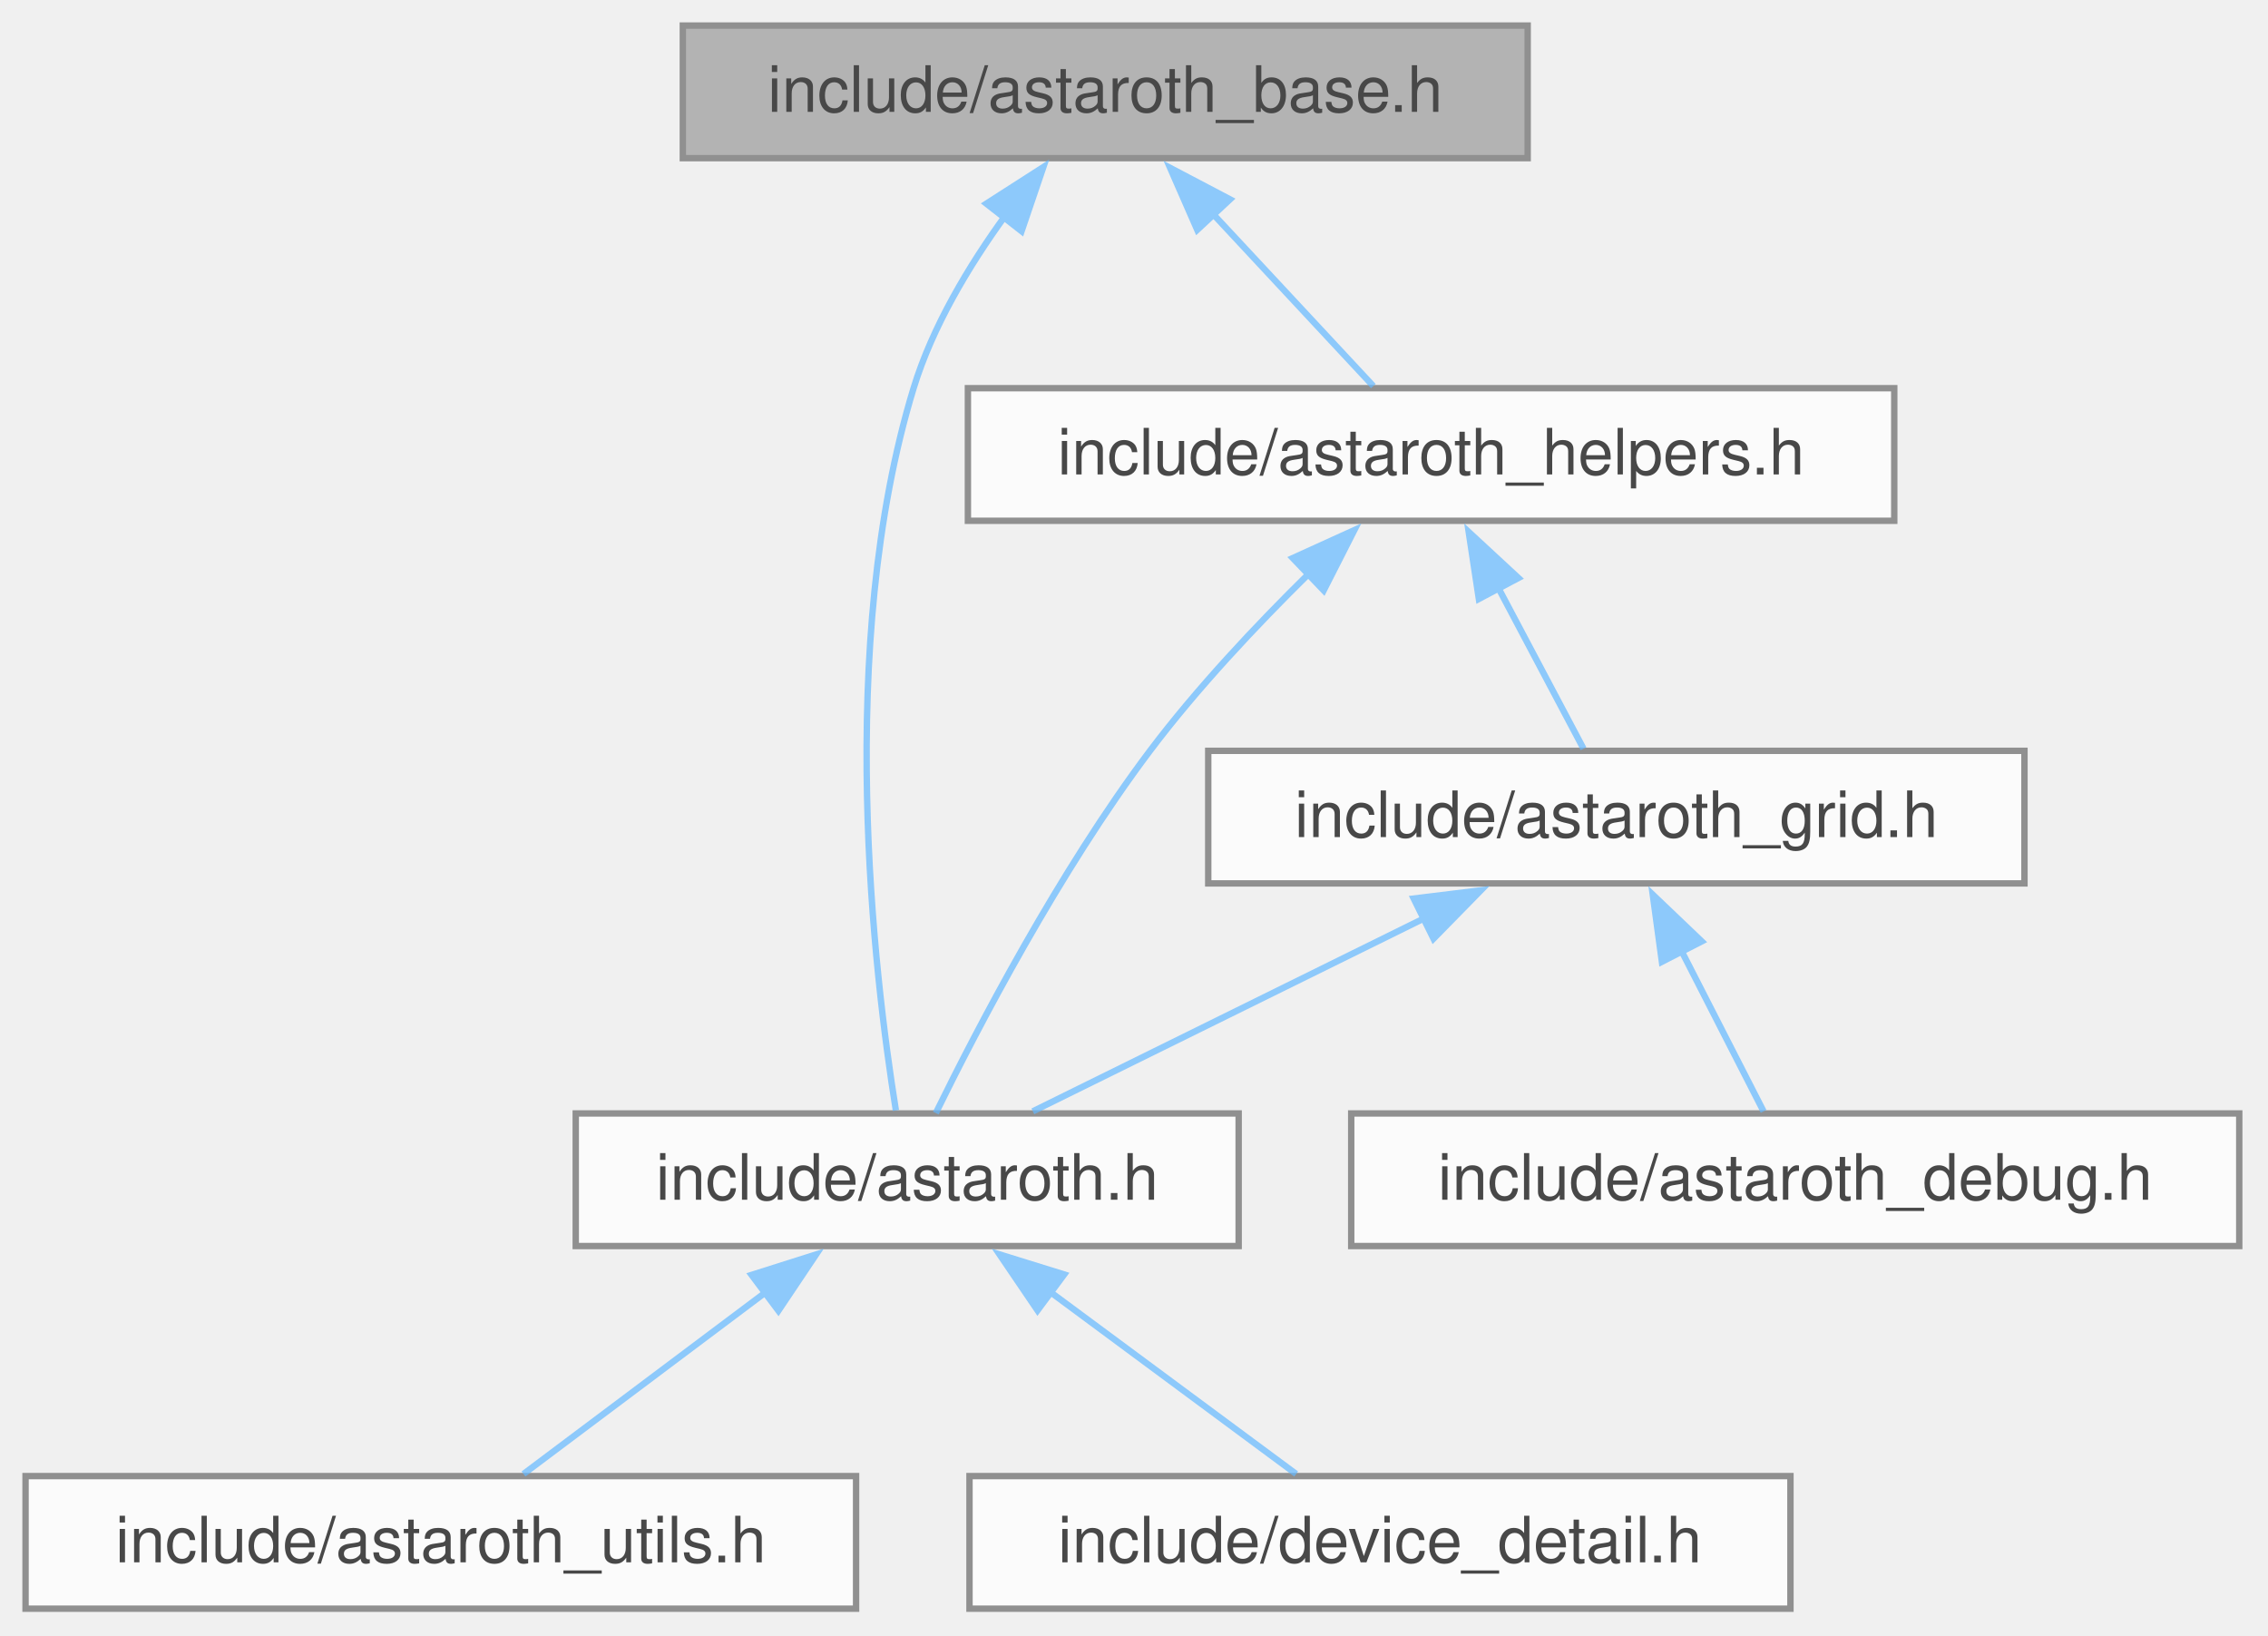
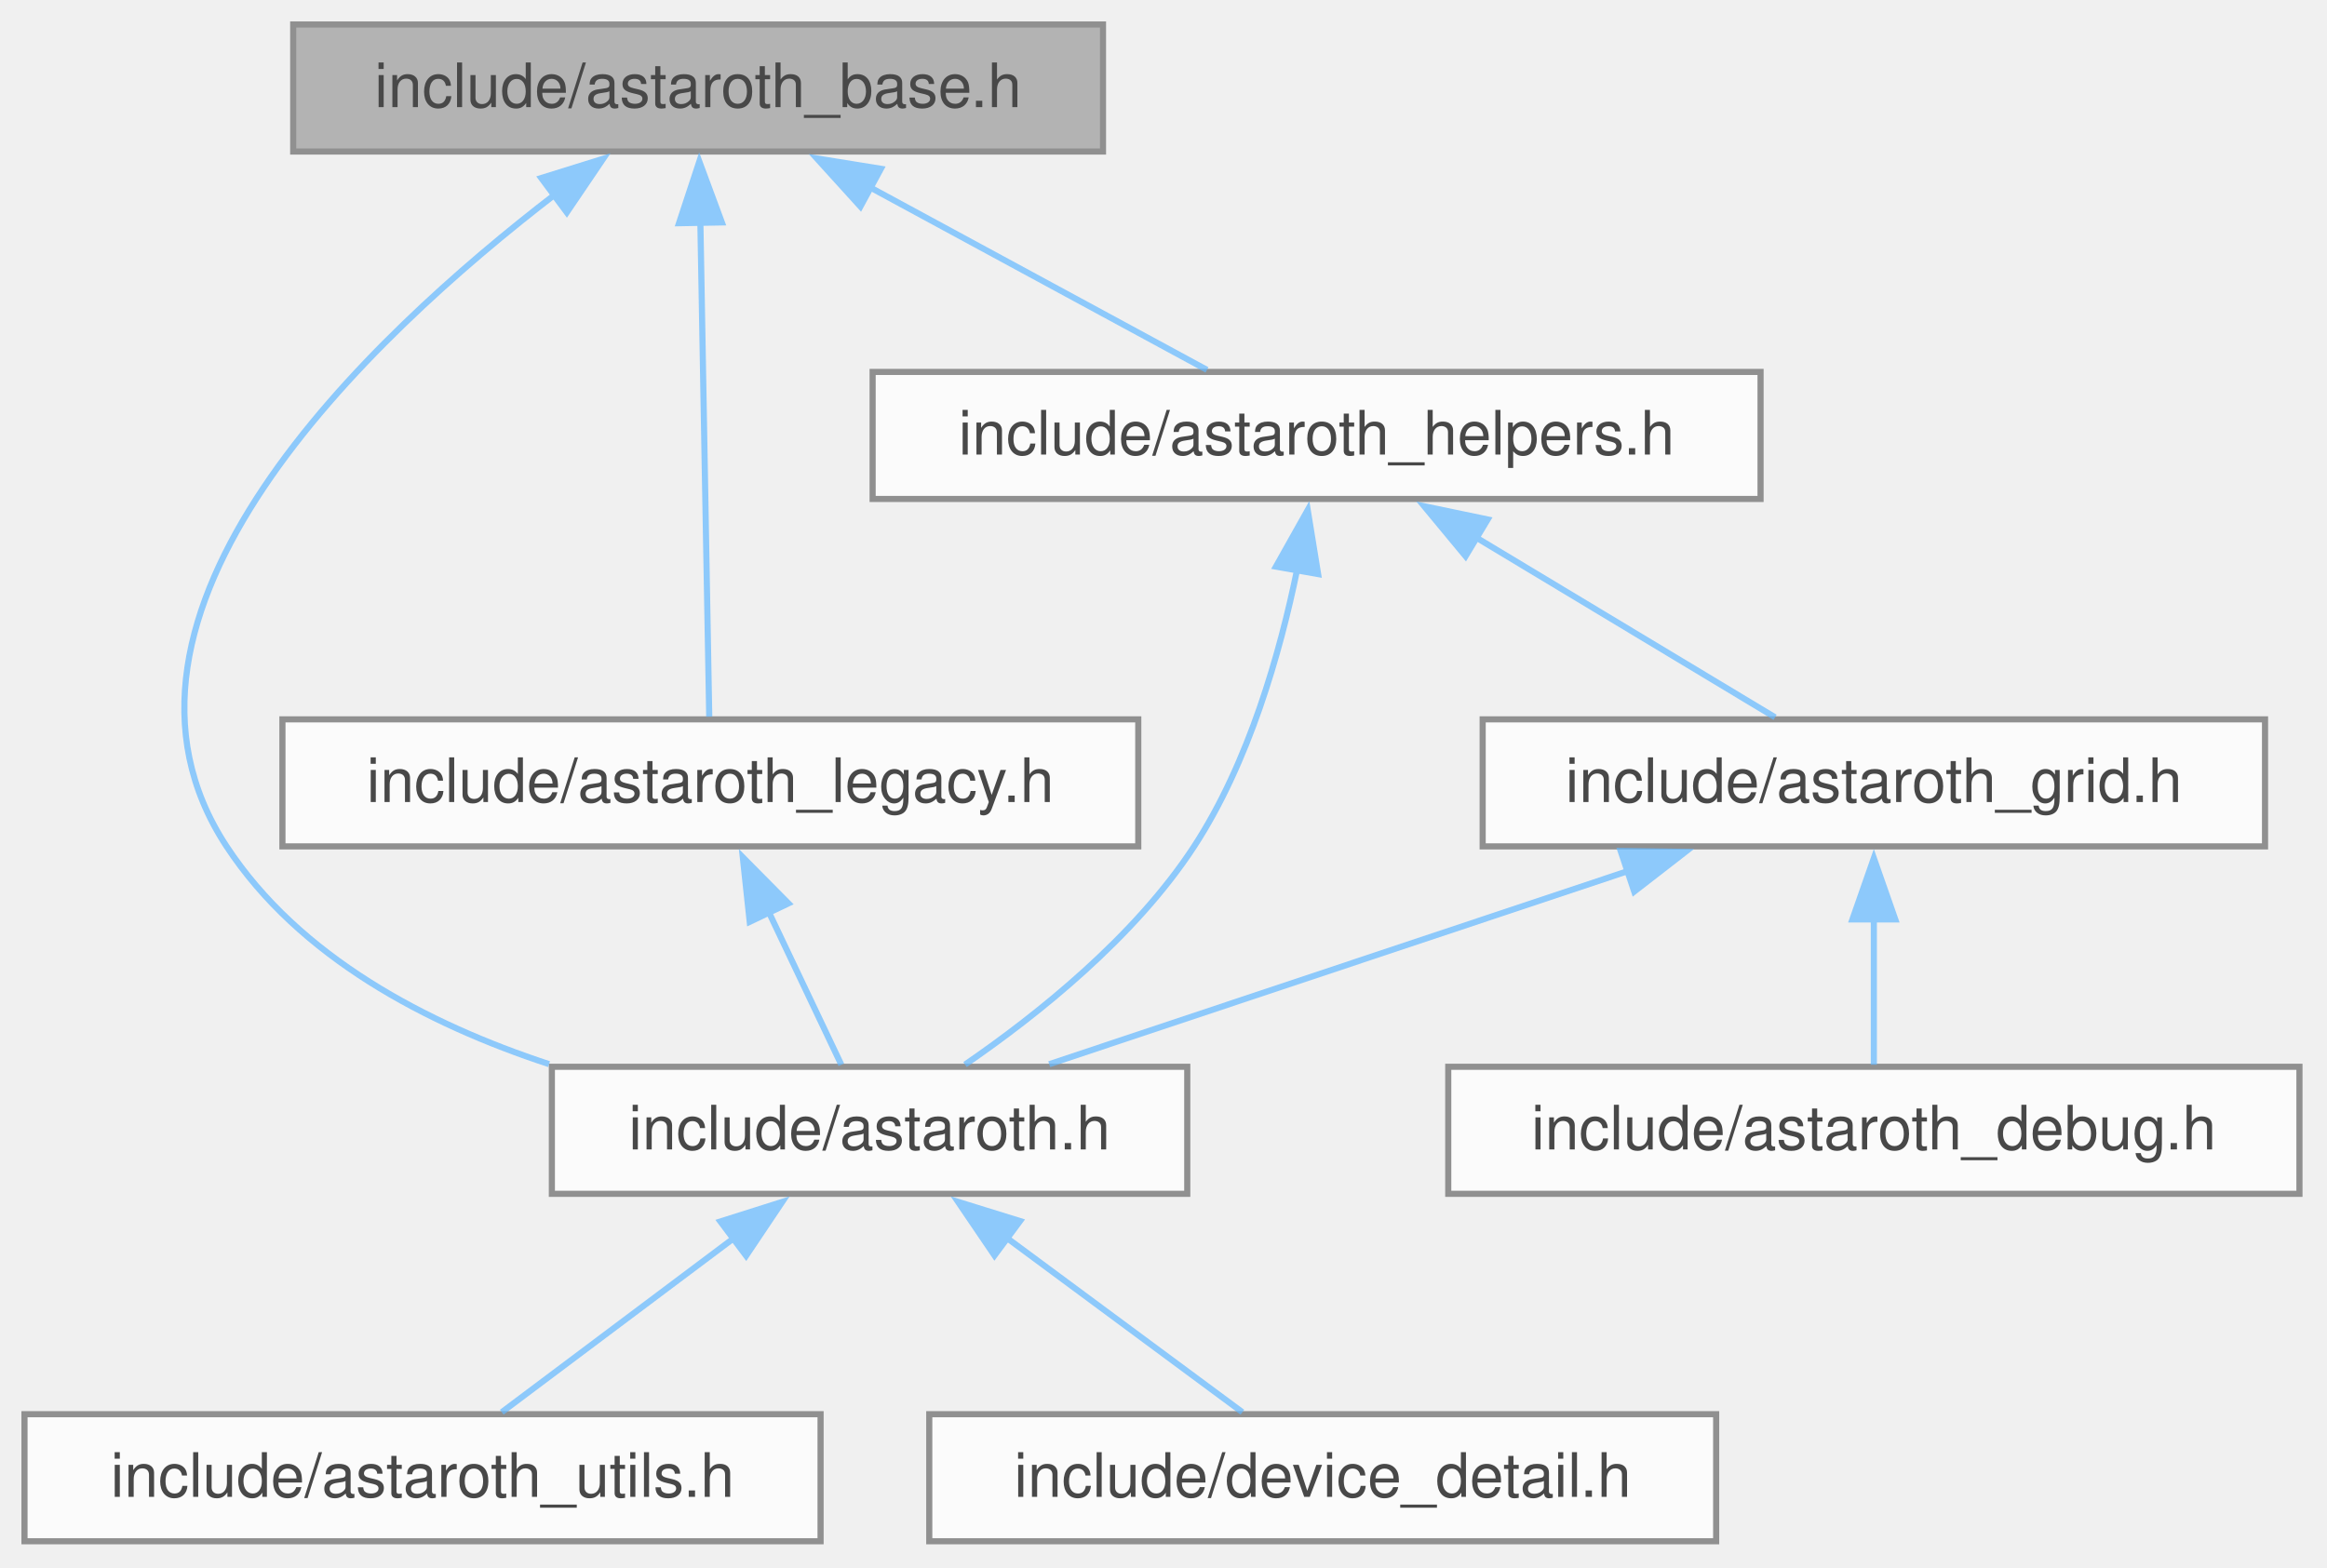
- <svg xmlns="http://www.w3.org/2000/svg" xmlns:xlink="http://www.w3.org/1999/xlink" width="355pt" height="256pt" viewBox="0.00 0.00 355.00 256.00">
+ <svg xmlns="http://www.w3.org/2000/svg" xmlns:xlink="http://www.w3.org/1999/xlink" width="380pt" height="256pt" viewBox="0.00 0.00 380.00 256.00">
  <svg id="main" version="1.1" xml:space="preserve">
    <style type="text/css">
.node, .edge {opacity: 0.7;}
.node.selected, .edge.selected {opacity: 1;}
.edge:hover path { stroke: red; }
.edge:hover polygon { stroke: red; fill: red; }
</style>
    <svg id="graph" class="graph">
      <g id="graph0" class="graph" transform="scale(1 1) rotate(0) translate(4 251.75)">
        <g id="Node000001" class="node">
          <g id="a_Node000001">
            <a xlink:title=" ">
-               <polygon fill="#999999" stroke="#666666" points="235.12,-247.75 102.88,-247.75 102.88,-227 235.12,-227 235.12,-247.75" />
-               <text xml:space="preserve" text-anchor="middle" x="169" y="-234.25" font-family="Helvetica,sans-Serif" font-size="10.00">include/astaroth_base.h</text>
+               <polygon fill="#999999" stroke="#666666" points="176.12,-247.75 43.88,-247.75 43.88,-227 176.12,-227 176.12,-247.75" />
+               <text xml:space="preserve" text-anchor="middle" x="110" y="-234.25" font-family="Helvetica,sans-Serif" font-size="10.00">include/astaroth_base.h</text>
            </a>
          </g>
        </g>
        <g id="Node000002" class="node">
          <g id="a_Node000002">
            <a xlink:href="astaroth_8h.html" target="_top" xlink:title=" ">
              <polygon fill="white" stroke="#666666" points="189.88,-77.5 86.12,-77.5 86.12,-56.75 189.88,-56.75 189.88,-77.5" />
              <text xml:space="preserve" text-anchor="middle" x="138" y="-64" font-family="Helvetica,sans-Serif" font-size="10.00">include/astaroth.h</text>
            </a>
          </g>
        </g>
        <g id="edge1_Node000001_Node000002" class="edge">
          <g id="a_edge1_Node000001_Node000002">
            <a xlink:title=" ">
-               <path fill="none" stroke="#63b8ff" d="M153.32,-217.95C147.66,-210.16 141.95,-200.65 139,-191 126.67,-150.6 132.82,-99.19 136.23,-77.97" />
-               <polygon fill="#63b8ff" stroke="#63b8ff" points="150.39,-219.88 159.31,-225.6 155.9,-215.57 150.39,-219.88" />
+               <path fill="none" stroke="#63b8ff" d="M86.8,-220.11C55.99,-196.45 8.19,-151.25 33,-113.5 44.89,-95.41 65.69,-84.5 85.66,-77.93" />
+               <polygon fill="#63b8ff" stroke="#63b8ff" points="84.39,-222.67 94.5,-225.82 88.56,-217.05 84.39,-222.67" />
            </a>
          </g>
        </g>
        <g id="Node000005" class="node">
          <g id="a_Node000005">
            <a xlink:href="astaroth__helpers_8h.html" target="_top" xlink:title=" ">
-               <polygon fill="white" stroke="#666666" points="292.5,-191 147.5,-191 147.5,-170.25 292.5,-170.25 292.5,-191" />
-               <text xml:space="preserve" text-anchor="middle" x="220" y="-177.5" font-family="Helvetica,sans-Serif" font-size="10.00">include/astaroth_helpers.h</text>
+               <polygon fill="white" stroke="#666666" points="283.5,-191 138.5,-191 138.5,-170.25 283.5,-170.25 283.5,-191" />
+               <text xml:space="preserve" text-anchor="middle" x="211" y="-177.5" font-family="Helvetica,sans-Serif" font-size="10.00">include/astaroth_helpers.h</text>
            </a>
          </g>
        </g>
        <g id="edge4_Node000001_Node000005" class="edge">
          <g id="a_edge4_Node000001_Node000005">
            <a xlink:title=" ">
-               <path fill="none" stroke="#63b8ff" d="M185.86,-218.27C194.24,-209.28 204.02,-198.78 210.96,-191.33" />
-               <polygon fill="#63b8ff" stroke="#63b8ff" points="183.4,-215.78 179.15,-225.48 188.53,-220.55 183.4,-215.78" />
+               <path fill="none" stroke="#63b8ff" d="M137.82,-221.29C155.47,-211.73 177.78,-199.63 193.1,-191.33" />
+               <polygon fill="#63b8ff" stroke="#63b8ff" points="136.51,-218.02 129.39,-225.87 139.85,-224.18 136.51,-218.02" />
+             </a>
+           </g>
+         </g>
+         <g id="Node000008" class="node">
+           <g id="a_Node000008">
+             <a xlink:href="astaroth__legacy_8h.html" target="_top" xlink:title=" ">
+               <polygon fill="white" stroke="#666666" points="181.88,-134.25 42.12,-134.25 42.12,-113.5 181.88,-113.5 181.88,-134.25" />
+               <text xml:space="preserve" text-anchor="middle" x="112" y="-120.75" font-family="Helvetica,sans-Serif" font-size="10.00">include/astaroth_legacy.h</text>
+             </a>
+           </g>
+         </g>
+         <g id="edge9_Node000001_Node000008" class="edge">
+           <g id="a_edge9_Node000001_Node000008">
+             <a xlink:title=" ">
+               <path fill="none" stroke="#63b8ff" d="M110.37,-215.47C110.81,-191.34 111.5,-152.67 111.82,-134.68" />
+               <polygon fill="#63b8ff" stroke="#63b8ff" points="106.88,-215.29 110.2,-225.36 113.88,-215.42 106.88,-215.29" />
            </a>
          </g>
        </g>
        <g id="Node000003" class="node">
          <g id="a_Node000003">
            <a xlink:href="astaroth__utils_8h.html" target="_top" xlink:title="Functions for loading and updating AcMeshInfo.">
              <polygon fill="white" stroke="#666666" points="130,-20.75 0,-20.75 0,0 130,0 130,-20.75" />
              <text xml:space="preserve" text-anchor="middle" x="65" y="-7.25" font-family="Helvetica,sans-Serif" font-size="10.00">include/astaroth_utils.h</text>
            </a>
          </g>
        </g>
        <g id="edge2_Node000002_Node000003" class="edge">
          <g id="a_edge2_Node000002_Node000003">
            <a xlink:title=" ">
              <path fill="none" stroke="#63b8ff" d="M116.08,-49.69C103.64,-40.36 88.49,-29 77.94,-21.08" />
              <polygon fill="#63b8ff" stroke="#63b8ff" points="113.64,-52.23 123.74,-55.43 117.84,-46.63 113.64,-52.23" />
            </a>
          </g>
        </g>
        <g id="Node000004" class="node">
          <g id="a_Node000004">
            <a xlink:href="device__detail_8h.html" target="_top" xlink:title=" ">
              <polygon fill="white" stroke="#666666" points="276.25,-20.75 147.75,-20.75 147.75,0 276.25,0 276.25,-20.75" />
              <text xml:space="preserve" text-anchor="middle" x="212" y="-7.25" font-family="Helvetica,sans-Serif" font-size="10.00">include/device_detail.h</text>
            </a>
          </g>
        </g>
        <g id="edge3_Node000002_Node000004" class="edge">
          <g id="a_edge3_Node000002_Node000004">
            <a xlink:title=" ">
              <path fill="none" stroke="#63b8ff" d="M160.22,-49.69C172.83,-40.36 188.18,-29 198.88,-21.08" />
              <polygon fill="#63b8ff" stroke="#63b8ff" points="158.4,-46.68 152.45,-55.44 162.57,-52.3 158.4,-46.68" />
            </a>
          </g>
        </g>
        <g id="edge5_Node000005_Node000002" class="edge">
          <g id="a_edge5_Node000005_Node000002">
            <a xlink:title=" ">
-               <path fill="none" stroke="#63b8ff" d="M200.84,-161.94C192.68,-153.91 183.37,-144.03 176,-134.25 161.82,-115.43 148.98,-90.81 142.48,-77.56" />
-               <polygon fill="#63b8ff" stroke="#63b8ff" points="198.35,-164.41 207.99,-168.79 203.19,-159.35 198.35,-164.41" />
+               <path fill="none" stroke="#63b8ff" d="M207.83,-158.75C205.02,-145.04 199.93,-127.19 191,-113.5 181.33,-98.69 165.46,-86.01 153.59,-77.86" />
+               <polygon fill="#63b8ff" stroke="#63b8ff" points="204.36,-159.2 209.55,-168.44 211.25,-157.98 204.36,-159.2" />
            </a>
          </g>
        </g>
        <g id="Node000006" class="node">
          <g id="a_Node000006">
            <a xlink:href="astaroth__grid_8h.html" target="_top" xlink:title=" ">
-               <polygon fill="white" stroke="#666666" points="312.88,-134.25 185.12,-134.25 185.12,-113.5 312.88,-113.5 312.88,-134.25" />
-               <text xml:space="preserve" text-anchor="middle" x="249" y="-120.75" font-family="Helvetica,sans-Serif" font-size="10.00">include/astaroth_grid.h</text>
+               <polygon fill="white" stroke="#666666" points="365.88,-134.25 238.12,-134.25 238.12,-113.5 365.88,-113.5 365.88,-134.25" />
+               <text xml:space="preserve" text-anchor="middle" x="302" y="-120.75" font-family="Helvetica,sans-Serif" font-size="10.00">include/astaroth_grid.h</text>
            </a>
          </g>
        </g>
        <g id="edge6_Node000005_Node000006" class="edge">
          <g id="a_edge6_Node000005_Node000006">
            <a xlink:title=" ">
-               <path fill="none" stroke="#63b8ff" d="M230.49,-159.82C235.04,-151.23 240.16,-141.56 243.86,-134.58" />
-               <polygon fill="#63b8ff" stroke="#63b8ff" points="227.48,-158.02 225.89,-168.5 233.67,-161.3 227.48,-158.02" />
+               <path fill="none" stroke="#63b8ff" d="M236.96,-164.01C252.72,-154.53 272.33,-142.73 285.87,-134.58" />
+               <polygon fill="#63b8ff" stroke="#63b8ff" points="235.33,-160.9 228.57,-169.06 238.94,-166.9 235.33,-160.9" />
            </a>
          </g>
        </g>
        <g id="edge7_Node000006_Node000002" class="edge">
          <g id="a_edge7_Node000006_Node000002">
            <a xlink:title=" ">
-               <path fill="none" stroke="#63b8ff" d="M218.97,-108.06C199.49,-98.45 174.67,-86.21 157.67,-77.83" />
-               <polygon fill="#63b8ff" stroke="#63b8ff" points="217.28,-111.13 227.8,-112.42 220.38,-104.85 217.28,-111.13" />
+               <path fill="none" stroke="#63b8ff" d="M262,-109.52C232.75,-99.76 193.74,-86.73 167.34,-77.92" />
+               <polygon fill="#63b8ff" stroke="#63b8ff" points="260.65,-112.76 271.24,-112.61 262.87,-106.12 260.65,-112.76" />
            </a>
          </g>
        </g>
        <g id="Node000007" class="node">
          <g id="a_Node000007">
            <a xlink:href="astaroth__debug_8h.html" target="_top" xlink:title=" ">
-               <polygon fill="white" stroke="#666666" points="346.5,-77.5 207.5,-77.5 207.5,-56.75 346.5,-56.75 346.5,-77.5" />
-               <text xml:space="preserve" text-anchor="middle" x="277" y="-64" font-family="Helvetica,sans-Serif" font-size="10.00">include/astaroth_debug.h</text>
+               <polygon fill="white" stroke="#666666" points="371.5,-77.5 232.5,-77.5 232.5,-56.75 371.5,-56.75 371.5,-77.5" />
+               <text xml:space="preserve" text-anchor="middle" x="302" y="-64" font-family="Helvetica,sans-Serif" font-size="10.00">include/astaroth_debug.h</text>
            </a>
          </g>
        </g>
        <g id="edge8_Node000006_Node000007" class="edge">
          <g id="a_edge8_Node000006_Node000007">
            <a xlink:title=" ">
-               <path fill="none" stroke="#63b8ff" d="M259.13,-103.07C263.52,-94.48 268.47,-84.81 272.04,-77.83" />
-               <polygon fill="#63b8ff" stroke="#63b8ff" points="256.13,-101.24 254.7,-111.74 262.36,-104.43 256.13,-101.24" />
+               <path fill="none" stroke="#63b8ff" d="M302,-101.63C302,-93.41 302,-84.43 302,-77.83" />
+               <polygon fill="#63b8ff" stroke="#63b8ff" points="298.5,-101.57 302,-111.57 305.5,-101.57 298.5,-101.57" />
+             </a>
+           </g>
+         </g>
+         <g id="edge10_Node000008_Node000002" class="edge">
+           <g id="a_edge10_Node000008_Node000002">
+             <a xlink:title=" ">
+               <path fill="none" stroke="#63b8ff" d="M121.54,-102.78C125.59,-94.27 130.11,-84.74 133.39,-77.83" />
+               <polygon fill="#63b8ff" stroke="#63b8ff" points="118.43,-101.18 117.3,-111.72 124.75,-104.19 118.43,-101.18" />
            </a>
          </g>
        </g>
      </g>
    </svg>
  </svg>
  <style type="text/css">

[data-mouse-over-selected='false'] { opacity: 0.7; }
[data-mouse-over-selected='true']  { opacity: 1.0; }

</style>
</svg>
